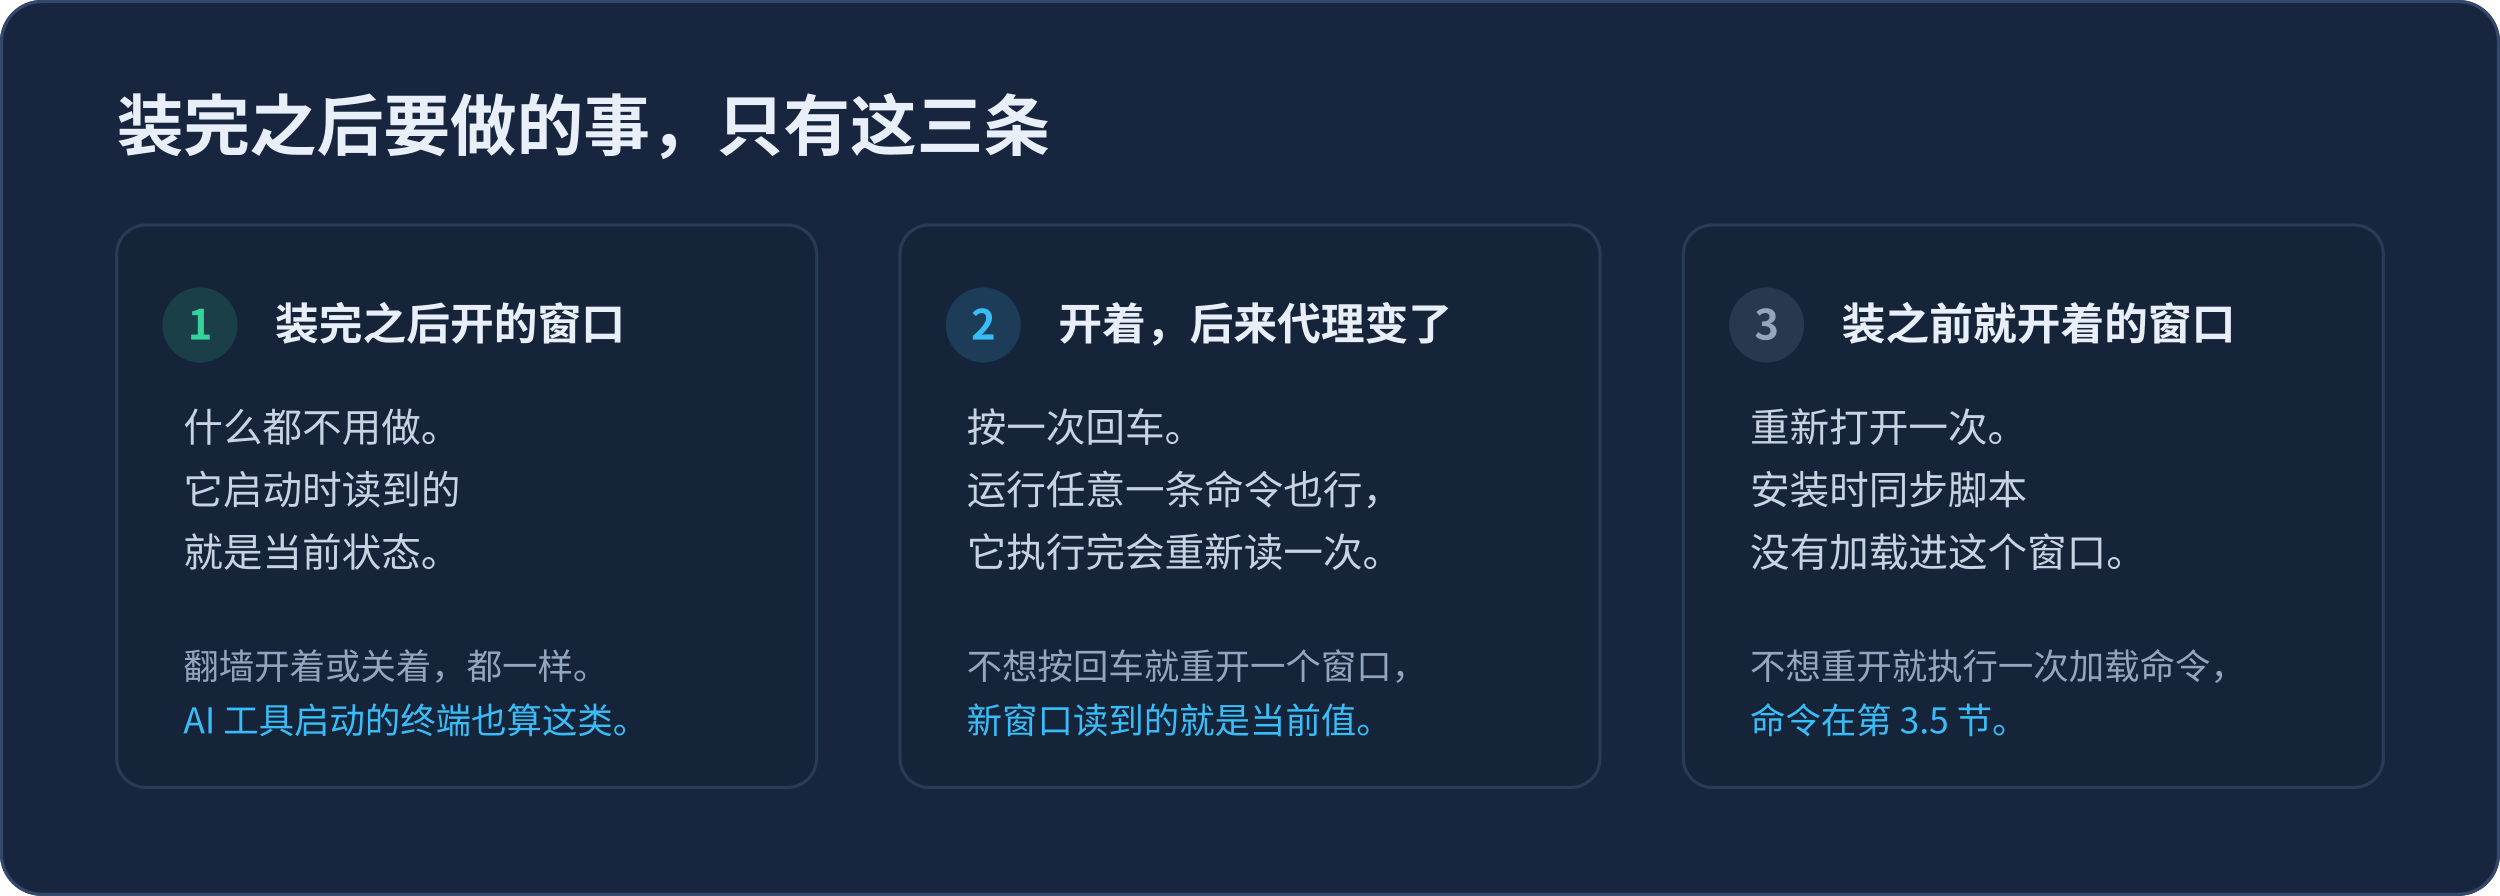
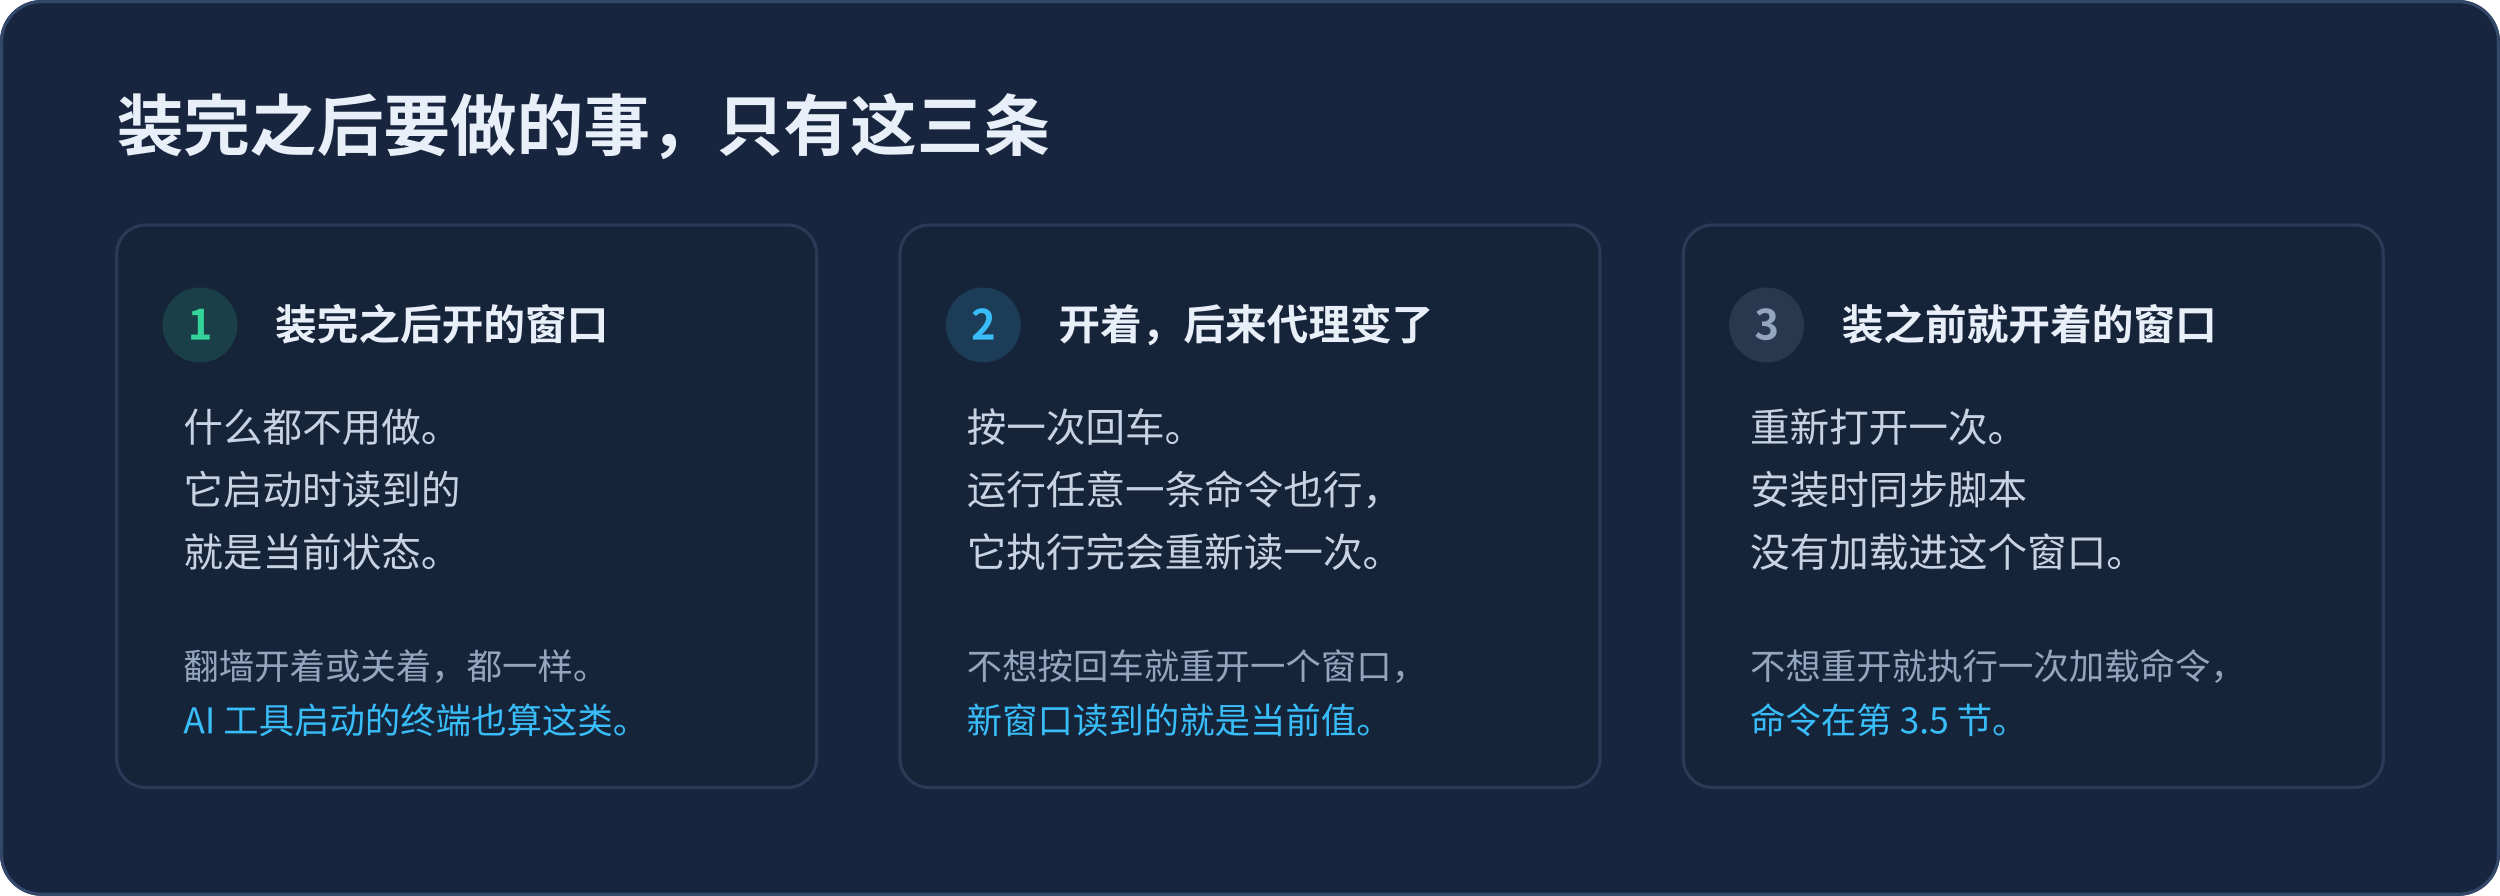
<svg xmlns="http://www.w3.org/2000/svg" width="1200" height="430" viewBox="0 0 1200 430" role="img" aria-labelledby="qsTitle qsDesc">
  <rect width="1200" height="430" rx="20" fill="#17263E" />
  <rect x="0.75" y="0.75" width="1198.5" height="428.5" rx="19.25" fill="none" stroke="#33486B" stroke-width="1.5" />
  <g id="heading">
    <text x="56" y="72" font-size="32" font-weight="700" fill="#E9EFF8">装完之后要做的事，只有这三条</text>
  </g>
  <g id="cards" fill="none" stroke="#2A3B58" stroke-width="1.5">
    <rect x="56" y="108" width="336" height="270" rx="14" fill="#16243A" />
    <rect x="432" y="108" width="336" height="270" rx="14" fill="#16243A" />
    <rect x="808" y="108" width="336" height="270" rx="14" fill="#16243A" />
  </g>
  <g id="card1" font-family="-apple-system, BlinkMacSystemFont, 'Segoe UI', 'PingFang SC', 'Microsoft YaHei', 'Noto Sans CJK SC', sans-serif">
    <circle cx="96" cy="156" r="18" fill="#34D399" opacity="0.16" />
    <text x="96" y="163" font-size="20" font-weight="700" fill="#34D399" text-anchor="middle">1</text>
-     <text x="132" y="163" font-size="21" font-weight="700" fill="#E9EFF8">装完之后开的窗口</text>
+     <text x="132" y="163" font-size="20" font-weight="700" fill="#E9EFF8">装完之后开的窗口</text>
    <text x="88" y="212" font-size="19" fill="#C7D3E3">什么都不用做。</text>
    <text x="88" y="242" font-size="19" fill="#C7D3E3">它启动时读到的</text>
    <text x="88" y="272" font-size="19" fill="#C7D3E3">就是当前状态。</text>
    <text x="88" y="326" font-size="17" fill="#94A6BE">翻墙开着或关着，都一样。</text>
    <text x="88" y="352" font-size="17" fill="#38BDF8">AI 工具启动的终端也算这类。</text>
  </g>
  <g id="card2" font-family="-apple-system, BlinkMacSystemFont, 'Segoe UI', 'PingFang SC', 'Microsoft YaHei', 'Noto Sans CJK SC', sans-serif">
    <circle cx="472" cy="156" r="18" fill="#38BDF8" opacity="0.16" />
    <text x="472" y="163" font-size="20" font-weight="700" fill="#38BDF8" text-anchor="middle">2</text>
-     <text x="508" y="163" font-size="21" font-weight="700" fill="#E9EFF8">开着，后来代理变了</text>
+     <text x="508" y="163" font-size="20" font-weight="700" fill="#E9EFF8">开着，后来代理变了</text>
    <text x="464" y="212" font-size="19" fill="#C7D3E3">按一次回车。</text>
    <text x="464" y="242" font-size="19" fill="#C7D3E3">运行任意一条命令也行，</text>
    <text x="464" y="272" font-size="19" fill="#C7D3E3">它执行完会重新读一次。</text>
    <text x="464" y="326" font-size="17" fill="#94A6BE">不想按回车就重开一个窗口，</text>
    <text x="464" y="352" font-size="17" fill="#38BDF8">新窗口读到的就是当前值。</text>
  </g>
  <g id="card3" font-family="-apple-system, BlinkMacSystemFont, 'Segoe UI', 'PingFang SC', 'Microsoft YaHei', 'Noto Sans CJK SC', sans-serif">
    <circle cx="848" cy="156" r="18" fill="#94A6BE" opacity="0.16" />
    <text x="848" y="163" font-size="20" font-weight="700" fill="#94A6BE" text-anchor="middle">3</text>
-     <text x="884" y="163" font-size="21" font-weight="700" fill="#E9EFF8">装之前就开着的窗口</text>
+     <text x="884" y="163" font-size="20" font-weight="700" fill="#E9EFF8">装之前就开着的窗口</text>
    <text x="840" y="212" font-size="19" fill="#C7D3E3">重新打开一次。</text>
    <text x="840" y="242" font-size="19" fill="#C7D3E3">安装时同步脚本</text>
    <text x="840" y="272" font-size="19" fill="#C7D3E3">没有加载进这个窗口。</text>
    <text x="840" y="326" font-size="17" fill="#94A6BE">不想重开就执行一次加载命令，</text>
    <text x="840" y="352" font-size="17" fill="#38BDF8">命令在第 3.5 节。</text>
  </g>
</svg>
